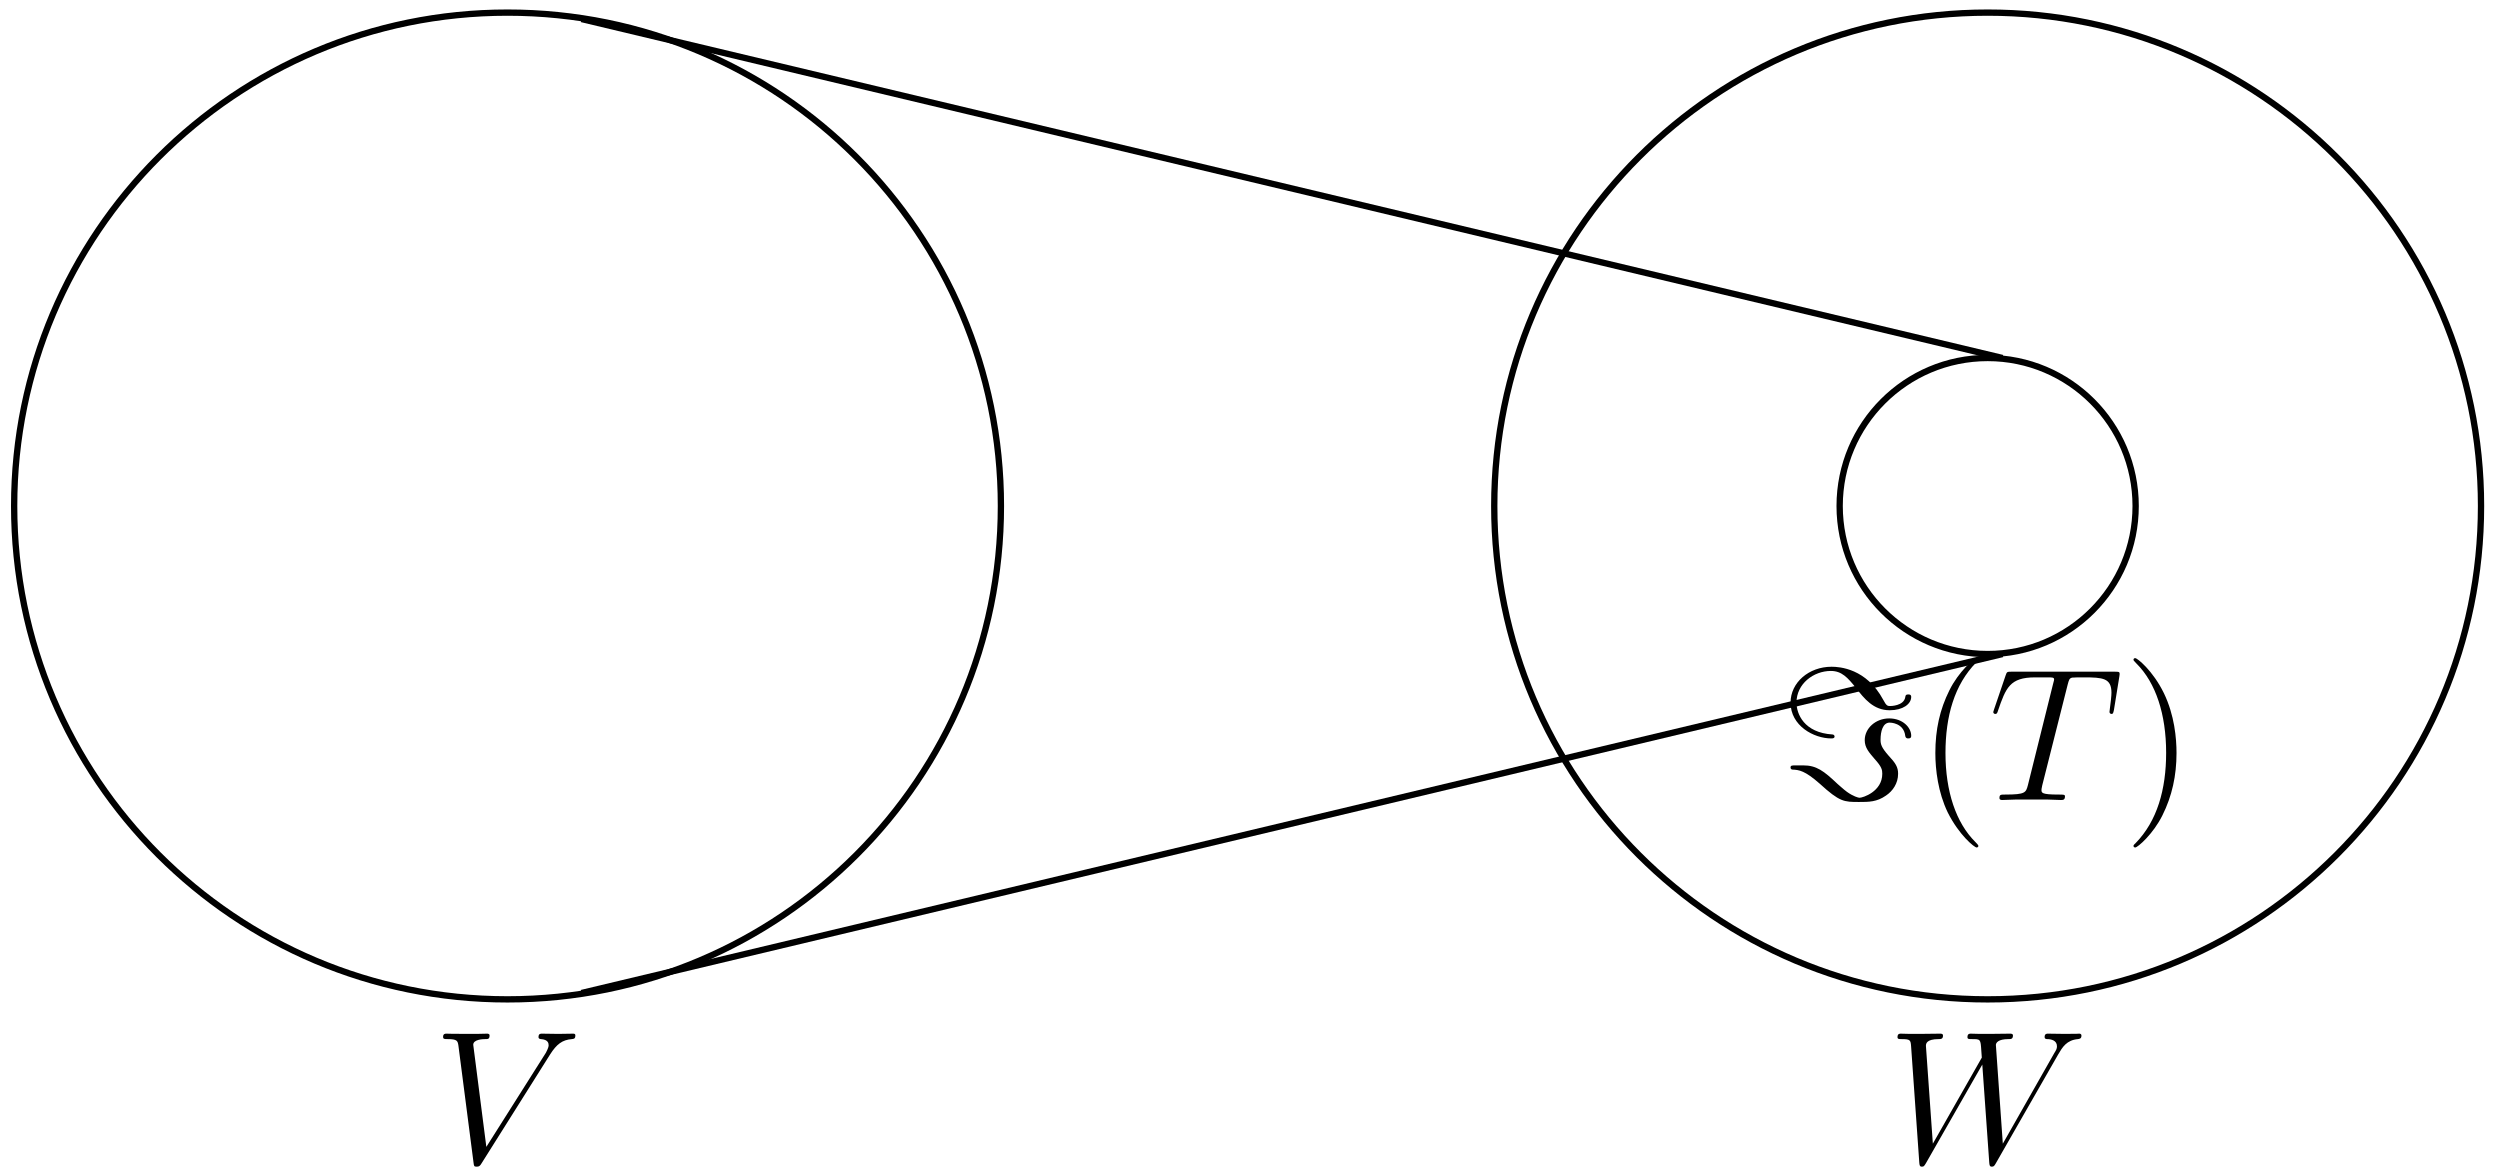
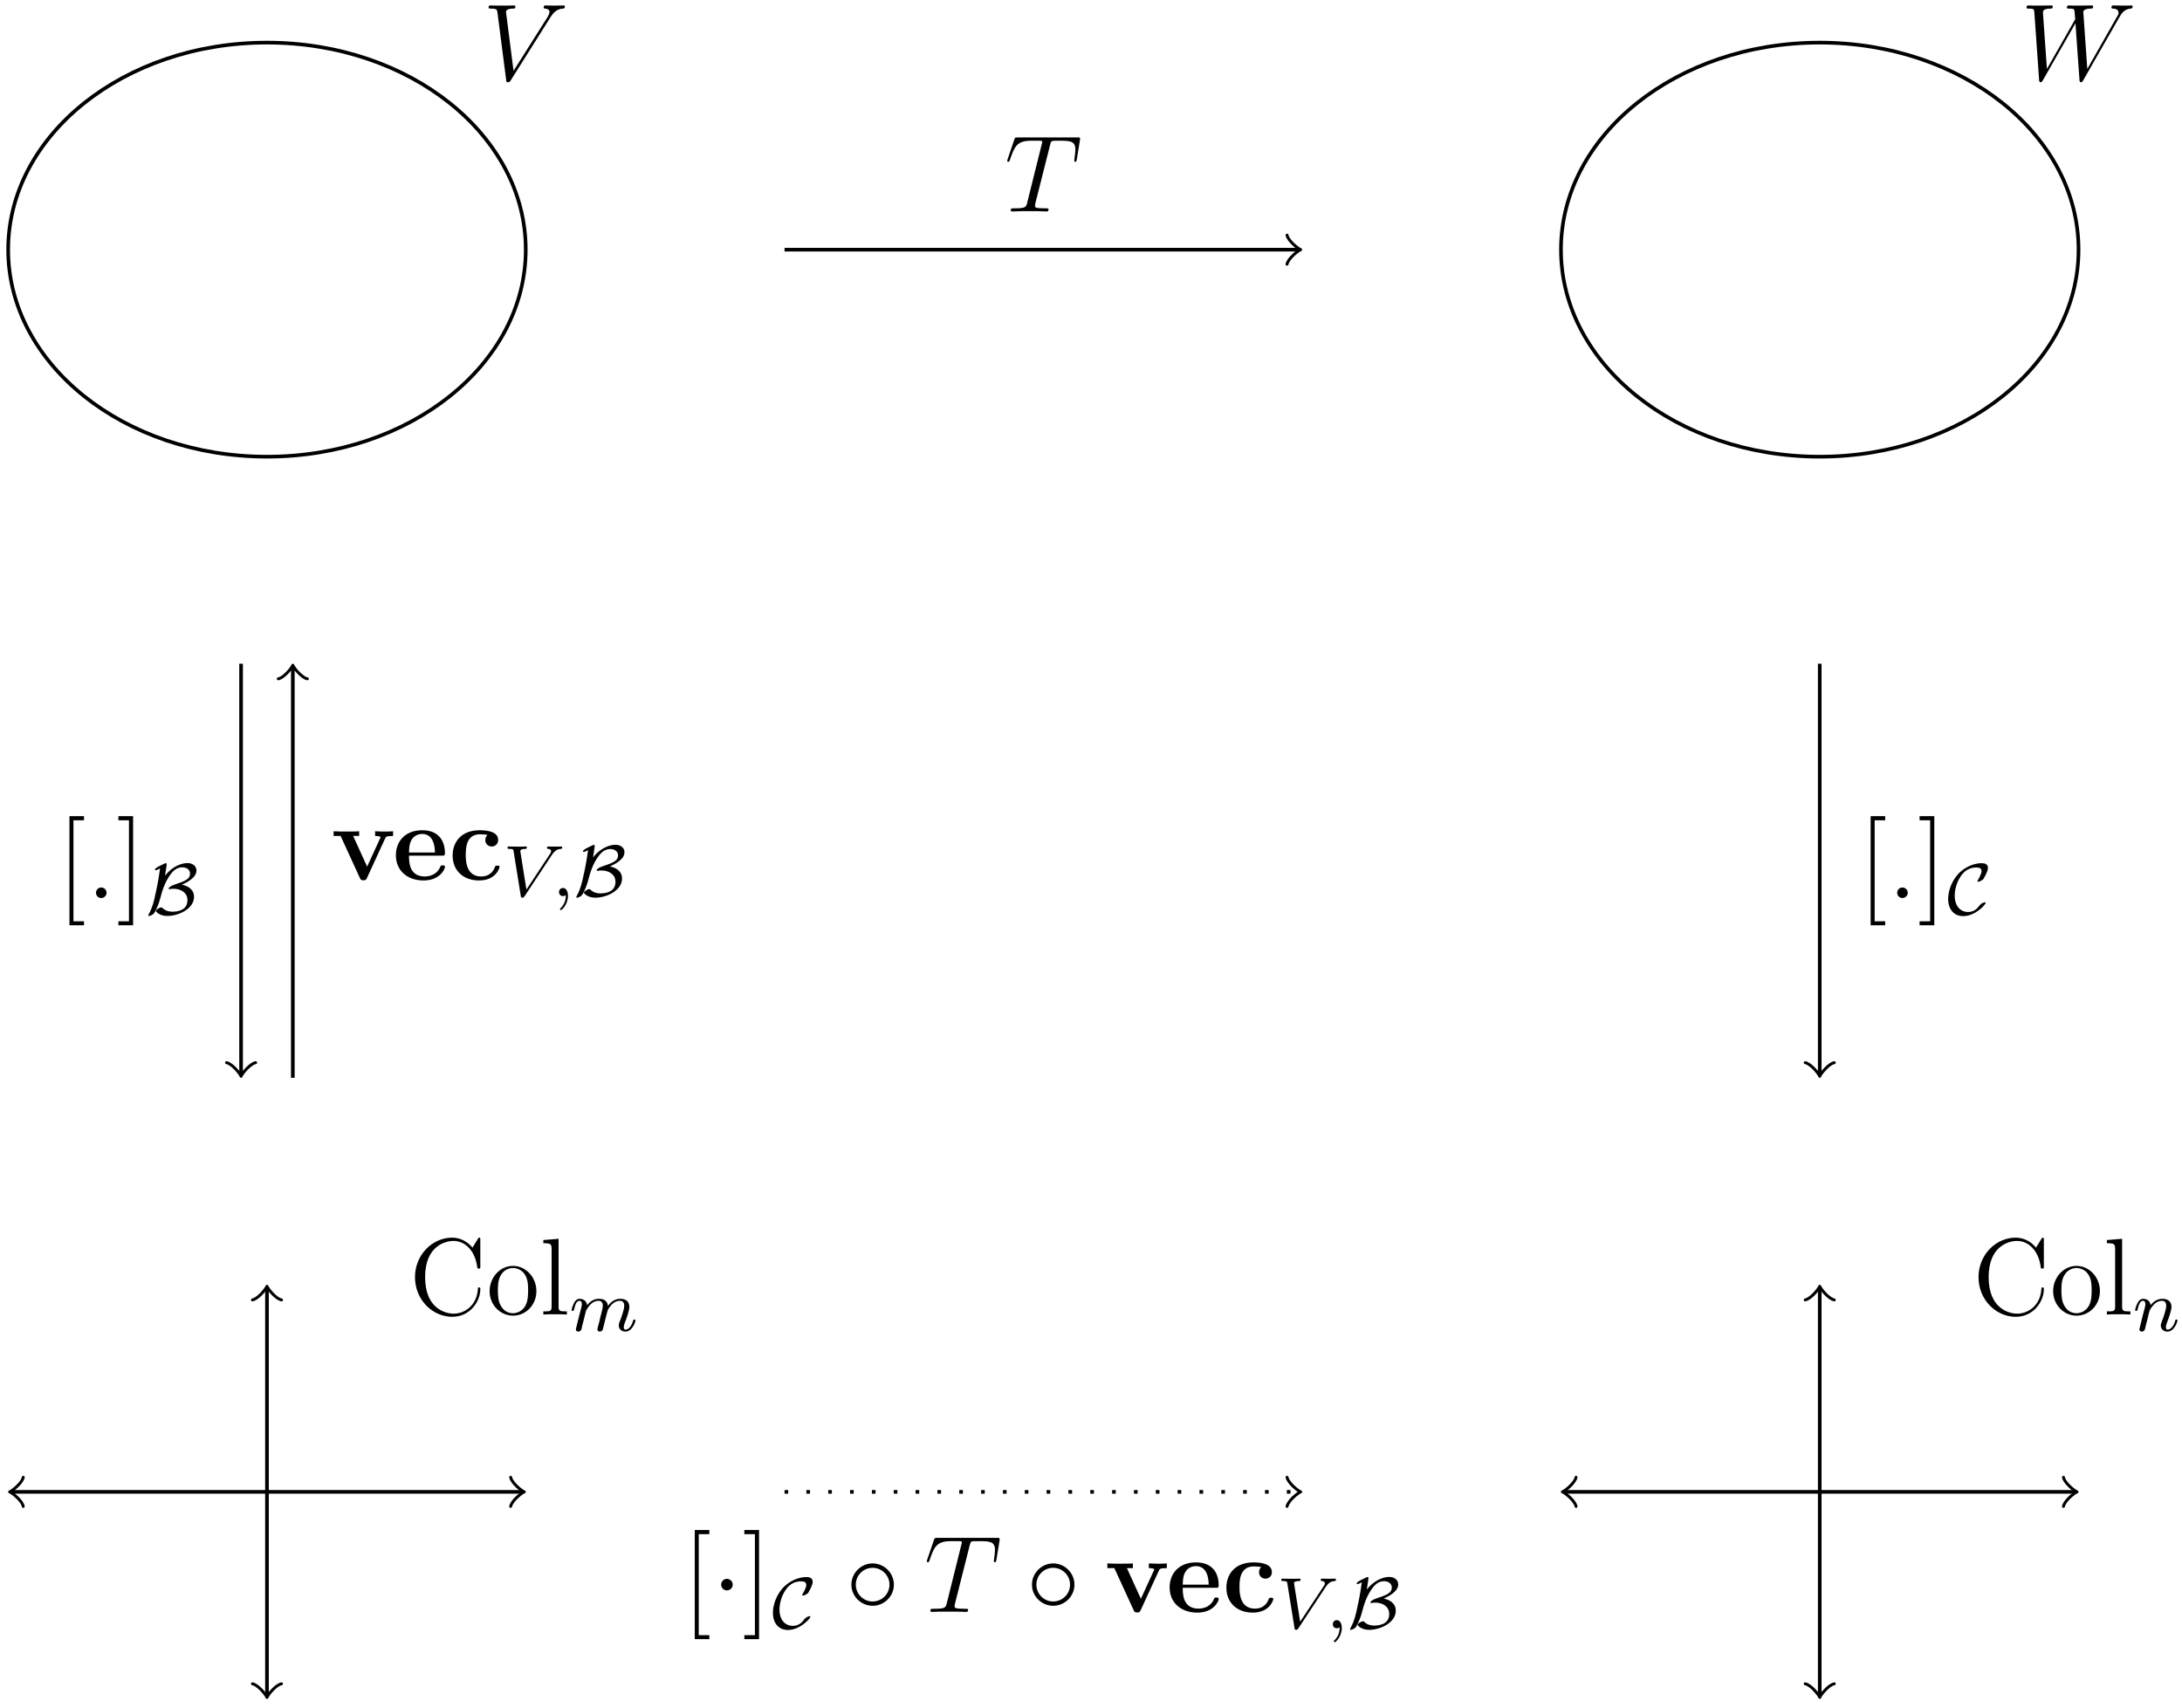
- <svg xmlns="http://www.w3.org/2000/svg" xmlns:xlink="http://www.w3.org/1999/xlink" width="158pt" height="74pt" viewBox="0 0 158 74" version="1.1">
+ <svg xmlns="http://www.w3.org/2000/svg" xmlns:xlink="http://www.w3.org/1999/xlink" width="239pt" height="187pt" viewBox="0 0 239 187" version="1.1">
  <defs>
    <g>
      <symbol overflow="visible" id="glyph0-0">
        <path style="stroke:none;" d="" />
      </symbol>
      <symbol overflow="visible" id="glyph0-1">
+         <path style="stroke:none;" d="M 4.984 -7.297 C 5.062 -7.578 5.078 -7.688 5.266 -7.734 C 5.359 -7.75 5.75 -7.75 6 -7.75 C 7.203 -7.75 7.75 -7.703 7.75 -6.781 C 7.75 -6.594 7.703 -6.141 7.641 -5.703 L 7.625 -5.562 C 7.625 -5.516 7.672 -5.438 7.75 -5.438 C 7.859 -5.438 7.859 -5.5 7.906 -5.688 L 8.25 -7.812 C 8.266 -7.906 8.266 -7.938 8.266 -7.969 C 8.266 -8.109 8.203 -8.109 7.953 -8.109 L 1.422 -8.109 C 1.141 -8.109 1.141 -8.094 1.062 -7.875 L 0.328 -5.719 C 0.328 -5.703 0.281 -5.562 0.281 -5.562 C 0.281 -5.5 0.328 -5.438 0.406 -5.438 C 0.5 -5.438 0.531 -5.484 0.578 -5.641 C 1.078 -7.094 1.328 -7.75 2.922 -7.75 L 3.719 -7.75 C 4 -7.75 4.125 -7.75 4.125 -7.625 C 4.125 -7.594 4.125 -7.562 4.062 -7.344 L 2.469 -0.938 C 2.344 -0.469 2.312 -0.344 1.047 -0.344 C 0.75 -0.344 0.672 -0.344 0.672 -0.125 C 0.672 0 0.797 0 0.859 0 C 1.156 0 1.469 -0.031 1.766 -0.031 L 3.641 -0.031 C 3.938 -0.031 4.25 0 4.547 0 C 4.688 0 4.812 0 4.812 -0.234 C 4.812 -0.344 4.719 -0.344 4.406 -0.344 C 3.328 -0.344 3.328 -0.453 3.328 -0.641 C 3.328 -0.641 3.328 -0.734 3.375 -0.922 Z M 4.984 -7.297 " />
+       </symbol>
+       <symbol overflow="visible" id="glyph0-2">
+         <path style="stroke:none;" d="M 2.203 -0.578 C 2.203 -0.922 1.906 -1.156 1.625 -1.156 C 1.281 -1.156 1.047 -0.875 1.047 -0.578 C 1.047 -0.234 1.328 0 1.609 0 C 1.953 0 2.203 -0.281 2.203 -0.578 Z M 2.203 -0.578 " />
+       </symbol>
+       <symbol overflow="visible" id="glyph0-3">
        <path style="stroke:none;" d="M 7.406 -6.844 C 7.812 -7.484 8.172 -7.766 8.781 -7.812 C 8.906 -7.828 9 -7.828 9 -8.047 C 9 -8.094 8.984 -8.156 8.875 -8.156 C 8.656 -8.156 8.141 -8.141 7.922 -8.141 C 7.578 -8.141 7.219 -8.156 6.891 -8.156 C 6.797 -8.156 6.672 -8.156 6.672 -7.938 C 6.672 -7.828 6.781 -7.812 6.828 -7.812 C 7.266 -7.781 7.312 -7.562 7.312 -7.422 C 7.312 -7.25 7.141 -6.969 7.141 -6.953 L 3.375 -1 L 2.547 -7.453 C 2.547 -7.797 3.172 -7.812 3.297 -7.812 C 3.484 -7.812 3.578 -7.812 3.578 -8.047 C 3.578 -8.156 3.453 -8.156 3.422 -8.156 C 3.219 -8.156 2.969 -8.141 2.766 -8.141 L 2.109 -8.141 C 1.234 -8.141 0.875 -8.156 0.859 -8.156 C 0.781 -8.156 0.641 -8.156 0.641 -7.953 C 0.641 -7.812 0.734 -7.812 0.922 -7.812 C 1.531 -7.812 1.562 -7.703 1.609 -7.406 L 2.562 -0.031 C 2.594 0.219 2.594 0.25 2.766 0.25 C 2.906 0.25 2.969 0.219 3.078 0.031 Z M 7.406 -6.844 " />
      </symbol>
-       <symbol overflow="visible" id="glyph0-2">
+       <symbol overflow="visible" id="glyph0-4">
        <path style="stroke:none;" d="M 10.797 -6.844 C 11.062 -7.297 11.328 -7.75 12.047 -7.812 C 12.156 -7.828 12.266 -7.844 12.266 -8.031 C 12.266 -8.156 12.156 -8.156 12.125 -8.156 C 12.094 -8.156 12.016 -8.141 11.219 -8.141 C 10.859 -8.141 10.5 -8.156 10.141 -8.156 C 10.078 -8.156 9.938 -8.156 9.938 -7.938 C 9.938 -7.828 10.031 -7.812 10.094 -7.812 C 10.344 -7.812 10.719 -7.734 10.719 -7.359 C 10.719 -7.203 10.672 -7.125 10.547 -6.922 L 7.297 -1.203 L 6.859 -7.438 C 6.859 -7.578 7 -7.812 7.656 -7.812 C 7.812 -7.812 7.938 -7.812 7.938 -8.047 C 7.938 -8.156 7.812 -8.156 7.75 -8.156 C 7.344 -8.156 6.891 -8.141 6.469 -8.141 L 5.844 -8.141 C 5.672 -8.141 5.453 -8.156 5.266 -8.156 C 5.203 -8.156 5.062 -8.156 5.062 -7.938 C 5.062 -7.812 5.141 -7.812 5.344 -7.812 C 5.891 -7.812 5.891 -7.812 5.938 -7.078 L 5.969 -6.641 L 2.875 -1.203 L 2.438 -7.375 C 2.438 -7.5 2.438 -7.812 3.25 -7.812 C 3.375 -7.812 3.516 -7.812 3.516 -8.031 C 3.516 -8.156 3.406 -8.156 3.328 -8.156 C 2.922 -8.156 2.469 -8.141 2.047 -8.141 L 1.422 -8.141 C 1.25 -8.141 1.031 -8.156 0.844 -8.156 C 0.781 -8.156 0.641 -8.156 0.641 -7.938 C 0.641 -7.812 0.734 -7.812 0.891 -7.812 C 1.453 -7.812 1.469 -7.75 1.5 -7.359 L 2.016 -0.031 C 2.031 0.172 2.047 0.25 2.188 0.25 C 2.312 0.25 2.328 0.203 2.438 0.031 L 6 -6.203 L 6.438 -0.031 C 6.453 0.172 6.469 0.25 6.609 0.25 C 6.734 0.25 6.766 0.188 6.859 0.031 Z M 10.797 -6.844 " />
      </symbol>
-       <symbol overflow="visible" id="glyph0-3">
-         <path style="stroke:none;" d="M 4.984 -7.297 C 5.062 -7.578 5.078 -7.688 5.266 -7.734 C 5.359 -7.75 5.75 -7.75 6 -7.75 C 7.203 -7.75 7.75 -7.703 7.75 -6.781 C 7.75 -6.594 7.703 -6.141 7.641 -5.703 L 7.625 -5.562 C 7.625 -5.516 7.672 -5.438 7.75 -5.438 C 7.859 -5.438 7.859 -5.5 7.906 -5.688 L 8.25 -7.812 C 8.266 -7.906 8.266 -7.938 8.266 -7.969 C 8.266 -8.109 8.203 -8.109 7.953 -8.109 L 1.422 -8.109 C 1.141 -8.109 1.141 -8.094 1.062 -7.875 L 0.328 -5.719 C 0.328 -5.703 0.281 -5.562 0.281 -5.562 C 0.281 -5.5 0.328 -5.438 0.406 -5.438 C 0.5 -5.438 0.531 -5.484 0.578 -5.641 C 1.078 -7.094 1.328 -7.75 2.922 -7.75 L 3.719 -7.75 C 4 -7.75 4.125 -7.75 4.125 -7.625 C 4.125 -7.594 4.125 -7.562 4.062 -7.344 L 2.469 -0.938 C 2.344 -0.469 2.312 -0.344 1.047 -0.344 C 0.75 -0.344 0.672 -0.344 0.672 -0.125 C 0.672 0 0.797 0 0.859 0 C 1.156 0 1.469 -0.031 1.766 -0.031 L 3.641 -0.031 C 3.938 -0.031 4.25 0 4.547 0 C 4.688 0 4.812 0 4.812 -0.234 C 4.812 -0.344 4.719 -0.344 4.406 -0.344 C 3.328 -0.344 3.328 -0.453 3.328 -0.641 C 3.328 -0.641 3.328 -0.734 3.375 -0.922 Z M 4.984 -7.297 " />
-       </symbol>
      <symbol overflow="visible" id="glyph1-0">
        <path style="stroke:none;" d="" />
      </symbol>
      <symbol overflow="visible" id="glyph1-1">
-         <path style="stroke:none;" d="M 3.438 -4.016 C 3.438 -4.094 3.359 -4.141 3.312 -4.141 C 1.5 -4.25 1.031 -5.453 1.031 -6.156 C 1.031 -7.344 2.109 -8.156 3.203 -8.156 C 3.891 -8.156 4.266 -7.734 4.781 -7.094 C 5.312 -6.406 5.891 -5.672 6.922 -5.672 C 7.75 -5.672 8.281 -6.062 8.281 -6.516 C 8.281 -6.672 8.156 -6.672 8.094 -6.672 C 7.938 -6.672 7.922 -6.609 7.906 -6.5 C 7.812 -5.938 6.969 -5.938 6.938 -5.938 C 6.781 -5.938 6.703 -5.969 6.516 -6.328 C 5.453 -8.312 3.75 -8.422 3.25 -8.422 C 1.812 -8.422 0.656 -7.422 0.656 -6.156 C 0.656 -4.688 2.125 -3.891 3.234 -3.891 C 3.297 -3.891 3.438 -3.891 3.438 -4.016 Z M 0.984 -2.188 C 0.766 -2.188 0.656 -2.188 0.656 -2.062 C 0.656 -2.031 0.656 -1.938 0.766 -1.922 C 1.188 -1.906 1.562 -1.859 2.5 -1.031 C 3.766 0.125 4.031 0.125 4.984 0.125 C 5.609 0.125 6.109 0.125 6.688 -0.281 C 7.109 -0.562 7.453 -1.047 7.453 -1.656 C 7.453 -2.078 7.297 -2.328 6.844 -2.812 C 6.391 -3.328 6.344 -3.531 6.344 -3.812 C 6.344 -4.328 6.484 -4.891 6.922 -4.891 C 6.938 -4.891 7.812 -4.891 7.906 -4.047 C 7.922 -3.984 7.938 -3.891 8.094 -3.891 C 8.25 -3.891 8.281 -3.953 8.281 -4.062 C 8.281 -4.578 7.75 -5.156 6.891 -5.156 C 6.031 -5.156 5.344 -4.531 5.344 -3.781 C 5.344 -3.297 5.625 -3 5.969 -2.594 C 6.422 -2.094 6.453 -1.906 6.453 -1.656 C 6.453 -0.531 5.219 -0.141 5.016 -0.141 C 4.938 -0.141 4.609 -0.234 4.219 -0.516 C 4 -0.672 3.672 -0.984 3.625 -1.016 C 2.75 -1.844 2.297 -2.188 1.453 -2.188 Z M 0.984 -2.188 " />
+         <path style="stroke:none;" d="M 2.984 2.984 L 2.984 2.547 L 1.828 2.547 L 1.828 -8.516 L 2.984 -8.516 L 2.984 -8.969 L 1.391 -8.969 L 1.391 2.984 Z M 2.984 2.984 " />
+       </symbol>
+       <symbol overflow="visible" id="glyph1-2">
+         <path style="stroke:none;" d="M 1.859 -8.969 L 0.25 -8.969 L 0.25 -8.516 L 1.406 -8.516 L 1.406 2.547 L 0.25 2.547 L 0.25 2.984 L 1.859 2.984 Z M 1.859 -8.969 " />
+       </symbol>
+       <symbol overflow="visible" id="glyph1-3">
+         <path style="stroke:none;" d="M 7.797 -8.141 C 7.797 -8.359 7.797 -8.422 7.672 -8.422 C 7.609 -8.422 7.594 -8.391 7.516 -8.266 L 6.938 -7.328 C 6.391 -8 5.578 -8.422 4.719 -8.422 C 2.531 -8.422 0.641 -6.531 0.641 -4.094 C 0.641 -1.609 2.562 0.25 4.719 0.25 C 6.688 0.25 7.797 -1.453 7.797 -2.766 C 7.797 -2.906 7.797 -2.969 7.656 -2.969 C 7.547 -2.969 7.531 -2.922 7.531 -2.828 C 7.422 -0.938 6.031 -0.094 4.875 -0.094 C 4.047 -0.094 1.75 -0.594 1.75 -4.094 C 1.75 -7.547 4 -8.062 4.859 -8.062 C 6.125 -8.062 7.219 -7 7.453 -5.219 C 7.484 -5.062 7.484 -5.031 7.625 -5.031 C 7.797 -5.031 7.797 -5.062 7.797 -5.312 Z M 7.797 -8.141 " />
+       </symbol>
+       <symbol overflow="visible" id="glyph1-4">
+         <path style="stroke:none;" d="M 5.484 -2.562 C 5.484 -4.094 4.312 -5.328 2.922 -5.328 C 1.5 -5.328 0.359 -4.062 0.359 -2.562 C 0.359 -1.031 1.547 0.125 2.922 0.125 C 4.328 0.125 5.484 -1.047 5.484 -2.562 Z M 2.922 -0.141 C 2.484 -0.141 1.953 -0.328 1.609 -0.922 C 1.281 -1.453 1.266 -2.156 1.266 -2.672 C 1.266 -3.125 1.266 -3.844 1.641 -4.391 C 1.969 -4.906 2.5 -5.094 2.922 -5.094 C 3.375 -5.094 3.891 -4.875 4.203 -4.406 C 4.578 -3.859 4.578 -3.109 4.578 -2.672 C 4.578 -2.25 4.578 -1.5 4.266 -0.938 C 3.938 -0.375 3.375 -0.141 2.922 -0.141 Z M 2.922 -0.141 " />
+       </symbol>
+       <symbol overflow="visible" id="glyph1-5">
+         <path style="stroke:none;" d="M 2.062 -8.297 L 0.391 -8.156 L 0.391 -7.812 C 1.203 -7.812 1.297 -7.734 1.297 -7.141 L 1.297 -0.891 C 1.297 -0.344 1.172 -0.344 0.391 -0.344 L 0.391 0 C 0.734 -0.031 1.312 -0.031 1.672 -0.031 C 2.031 -0.031 2.625 -0.031 2.969 0 L 2.969 -0.344 C 2.203 -0.344 2.062 -0.344 2.062 -0.891 Z M 2.062 -8.297 " />
      </symbol>
      <symbol overflow="visible" id="glyph2-0">
        <path style="stroke:none;" d="" />
      </symbol>
      <symbol overflow="visible" id="glyph2-1">
-         <path style="stroke:none;" d="M 3.891 2.906 C 3.891 2.875 3.891 2.844 3.688 2.641 C 2.484 1.438 1.812 -0.531 1.812 -2.969 C 1.812 -5.297 2.375 -7.297 3.766 -8.703 C 3.891 -8.812 3.891 -8.828 3.891 -8.875 C 3.891 -8.938 3.828 -8.969 3.781 -8.969 C 3.625 -8.969 2.641 -8.109 2.062 -6.938 C 1.453 -5.719 1.172 -4.453 1.172 -2.969 C 1.172 -1.906 1.344 -0.484 1.953 0.781 C 2.672 2.219 3.641 3 3.781 3 C 3.828 3 3.891 2.969 3.891 2.906 Z M 3.891 2.906 " />
+         <path style="stroke:none;" d="M 4.234 -1.266 C 4.234 -1.312 4.188 -1.328 4.156 -1.328 C 4.125 -1.328 3.781 -1.281 3.516 -0.922 C 3.281 -0.594 2.906 -0.266 2.312 -0.266 C 1.484 -0.266 0.844 -0.891 0.844 -2.062 C 0.844 -2.656 1.047 -3.547 1.562 -4.266 C 1.922 -4.75 2.406 -5.141 3.234 -5.141 C 3.609 -5.141 3.781 -5.016 3.781 -4.719 C 3.781 -4.438 3.438 -3.859 3.375 -3.734 C 3.328 -3.672 3.328 -3.656 3.328 -3.641 C 3.328 -3.625 3.344 -3.578 3.422 -3.578 C 3.578 -3.578 3.906 -3.766 4 -3.891 C 4.016 -3.938 4.484 -4.688 4.484 -5.078 C 4.484 -5.531 4.125 -5.609 3.797 -5.609 C 2.609 -5.609 1.641 -4.891 1.203 -4.406 C 0.328 -3.422 0.125 -2.281 0.125 -1.703 C 0.125 -0.484 0.828 0.188 1.766 0.188 C 3.109 0.188 4.234 -1.078 4.234 -1.266 Z M 4.234 -1.266 " />
      </symbol>
      <symbol overflow="visible" id="glyph2-2">
-         <path style="stroke:none;" d="M 3.375 -2.969 C 3.375 -3.891 3.25 -5.359 2.578 -6.75 C 1.875 -8.188 0.891 -8.969 0.766 -8.969 C 0.719 -8.969 0.656 -8.938 0.656 -8.875 C 0.656 -8.828 0.656 -8.812 0.859 -8.609 C 2.062 -7.406 2.719 -5.422 2.719 -2.984 C 2.719 -0.672 2.156 1.328 0.781 2.734 C 0.656 2.844 0.656 2.875 0.656 2.906 C 0.656 2.969 0.719 3 0.766 3 C 0.922 3 1.906 2.141 2.484 0.969 C 3.094 -0.25 3.375 -1.547 3.375 -2.969 Z M 3.375 -2.969 " />
+         <path style="stroke:none;" d="M 2.281 -5.422 C 2.281 -5.5 2.281 -5.516 2.281 -5.531 C 2.281 -5.594 2.266 -5.609 2.203 -5.609 C 2.109 -5.609 2.016 -5.562 1.719 -5.406 C 1.312 -5.219 1 -5.047 1 -4.906 C 1 -4.844 1.062 -4.844 1.078 -4.844 C 1.172 -4.844 1.234 -4.875 1.562 -5.031 C 1.484 -4.531 1.359 -3.547 1.062 -2.266 C 0.906 -1.5 0.75 -0.844 0.375 -0.125 C 0.266 0.078 0.266 0.094 0.266 0.109 C 0.266 0.172 0.328 0.172 0.344 0.172 C 0.422 0.172 0.812 0.078 0.984 -0.25 C 1.25 -0.75 1.438 -1.219 1.594 -1.812 C 1.766 -2.484 2.062 -3.516 2.703 -4.375 C 3.047 -4.844 3.438 -5.156 4 -5.156 C 4.5 -5.156 4.844 -4.875 4.844 -4.469 C 4.844 -3.891 4.391 -3.672 3.062 -3.234 C 2.672 -3.094 2.5 -2.922 2.5 -2.828 C 2.5 -2.766 2.547 -2.766 2.594 -2.766 C 2.656 -2.766 2.797 -2.812 3.016 -2.812 C 3.844 -2.812 4.562 -2.375 4.562 -1.562 C 4.562 -0.391 3.375 -0.297 2.906 -0.297 C 2.609 -0.297 2.172 -0.359 1.828 -0.703 C 1.766 -0.766 1.75 -0.766 1.703 -0.766 C 1.484 -0.766 1.094 -0.5 1.094 -0.375 C 1.094 -0.328 1.484 0.172 2.344 0.172 C 3.609 0.172 5.281 -0.625 5.281 -1.922 C 5.281 -2.812 4.484 -3.156 3.953 -3.25 C 4.5 -3.5 5.547 -4.016 5.547 -4.812 C 5.547 -5.266 5.156 -5.625 4.562 -5.625 C 3.922 -5.625 2.906 -5.266 2.109 -4.25 Z M 2.281 -5.422 " />
+       </symbol>
+       <symbol overflow="visible" id="glyph3-0">
+         <path style="stroke:none;" d="" />
+       </symbol>
+       <symbol overflow="visible" id="glyph3-1">
+         <path style="stroke:none;" d="M 2.297 -2.984 C 2.297 -3.328 2.016 -3.625 1.656 -3.625 C 1.312 -3.625 1.031 -3.328 1.031 -2.984 C 1.031 -2.641 1.312 -2.359 1.656 -2.359 C 2.016 -2.359 2.297 -2.641 2.297 -2.984 Z M 2.297 -2.984 " />
+       </symbol>
+       <symbol overflow="visible" id="glyph3-2">
+         <path style="stroke:none;" d="M 5.312 -2.984 C 5.312 -4.266 4.25 -5.312 2.984 -5.312 C 1.703 -5.312 0.656 -4.25 0.656 -2.984 C 0.656 -1.719 1.703 -0.672 2.984 -0.672 C 4.25 -0.672 5.312 -1.703 5.312 -2.984 Z M 2.984 -1.141 C 1.953 -1.141 1.141 -1.984 1.141 -2.984 C 1.141 -4 1.953 -4.828 2.984 -4.828 C 3.984 -4.828 4.828 -4.016 4.828 -2.984 C 4.828 -1.953 3.984 -1.141 2.984 -1.141 Z M 2.984 -1.141 " />
+       </symbol>
+       <symbol overflow="visible" id="glyph4-0">
+         <path style="stroke:none;" d="" />
+       </symbol>
+       <symbol overflow="visible" id="glyph4-1">
+         <path style="stroke:none;" d="M 5.922 -4.516 C 6 -4.703 6.047 -4.797 6.797 -4.797 L 6.797 -5.312 C 6.375 -5.281 6.344 -5.281 5.859 -5.281 C 5.531 -5.281 5.516 -5.281 4.828 -5.312 L 4.828 -4.797 C 5.156 -4.797 5.422 -4.734 5.422 -4.656 C 5.422 -4.641 5.422 -4.625 5.359 -4.5 L 3.953 -1.438 L 2.422 -4.797 L 3.078 -4.797 L 3.078 -5.312 C 2.797 -5.281 1.953 -5.281 1.641 -5.281 C 1.297 -5.281 0.594 -5.281 0.281 -5.312 L 0.281 -4.797 L 1.047 -4.797 L 3.141 -0.234 C 3.25 0 3.281 0.062 3.547 0.062 C 3.734 0.062 3.844 0.031 3.938 -0.203 Z M 5.922 -4.516 " />
+       </symbol>
+       <symbol overflow="visible" id="glyph4-2">
+         <path style="stroke:none;" d="M 5.406 -2.641 C 5.672 -2.641 5.75 -2.641 5.75 -2.938 C 5.75 -3.297 5.672 -4.203 5.109 -4.75 C 4.609 -5.266 3.938 -5.422 3.25 -5.422 C 1.391 -5.422 0.375 -4.203 0.375 -2.688 C 0.375 -1.016 1.609 0.078 3.406 0.078 C 5.219 0.078 5.75 -1.188 5.75 -1.406 C 5.75 -1.578 5.562 -1.578 5.5 -1.578 C 5.312 -1.578 5.297 -1.547 5.219 -1.391 C 4.906 -0.609 4.125 -0.359 3.547 -0.359 C 1.812 -0.359 1.812 -1.969 1.812 -2.641 Z M 1.812 -2.984 C 1.828 -3.484 1.844 -3.938 2.094 -4.375 C 2.312 -4.75 2.734 -5.016 3.25 -5.016 C 4.531 -5.016 4.641 -3.578 4.656 -2.984 Z M 1.812 -2.984 " />
+       </symbol>
+       <symbol overflow="visible" id="glyph4-3">
+         <path style="stroke:none;" d="M 5.594 -1.406 C 5.594 -1.547 5.469 -1.547 5.344 -1.547 C 5.156 -1.547 5.141 -1.531 5.078 -1.391 C 5 -1.156 4.672 -0.359 3.578 -0.359 C 1.891 -0.359 1.891 -2.172 1.891 -2.719 C 1.891 -3.422 1.906 -4.984 3.469 -4.984 C 3.547 -4.984 4.25 -4.953 4.25 -4.906 C 4.25 -4.891 4.25 -4.875 4.219 -4.859 C 4.188 -4.828 4.031 -4.656 4.031 -4.344 C 4.031 -3.844 4.438 -3.641 4.734 -3.641 C 4.984 -3.641 5.438 -3.797 5.438 -4.359 C 5.438 -5.344 4.062 -5.422 3.422 -5.422 C 1.297 -5.422 0.453 -4.031 0.453 -2.656 C 0.453 -1.031 1.594 0.078 3.344 0.078 C 5.219 0.078 5.594 -1.312 5.594 -1.406 Z M 5.594 -1.406 " />
+       </symbol>
+       <symbol overflow="visible" id="glyph5-0">
+         <path style="stroke:none;" d="" />
+       </symbol>
+       <symbol overflow="visible" id="glyph5-1">
+         <path style="stroke:none;" d="M 5.344 -4.5 C 5.734 -5.094 6.047 -5.156 6.359 -5.172 C 6.453 -5.188 6.484 -5.266 6.484 -5.328 C 6.484 -5.359 6.469 -5.438 6.359 -5.438 C 6.266 -5.438 6.297 -5.422 5.719 -5.422 C 5.219 -5.422 5 -5.438 4.969 -5.438 C 4.922 -5.438 4.812 -5.438 4.812 -5.297 C 4.812 -5.188 4.906 -5.172 4.953 -5.172 C 5.156 -5.156 5.266 -5.078 5.266 -4.938 C 5.266 -4.812 5.203 -4.703 5.156 -4.641 L 2.562 -0.719 L 1.906 -4.828 C 1.891 -4.891 1.891 -4.938 1.891 -4.953 C 1.891 -5.062 2.016 -5.172 2.422 -5.172 C 2.516 -5.172 2.609 -5.172 2.609 -5.328 C 2.609 -5.359 2.594 -5.438 2.484 -5.438 C 2.422 -5.438 2.094 -5.422 2.031 -5.422 L 1.531 -5.422 C 0.812 -5.422 0.703 -5.438 0.641 -5.438 C 0.609 -5.438 0.484 -5.438 0.484 -5.297 C 0.484 -5.172 0.594 -5.172 0.703 -5.172 C 1.109 -5.172 1.125 -5.109 1.156 -4.906 L 1.938 -0.062 C 1.953 0.109 1.969 0.172 2.125 0.172 C 2.25 0.172 2.297 0.094 2.359 0.016 Z M 5.344 -4.5 " />
+       </symbol>
+       <symbol overflow="visible" id="glyph5-2">
+         <path style="stroke:none;" d="M 1.484 -0.125 C 1.484 0.391 1.375 0.859 0.891 1.344 C 0.859 1.375 0.844 1.391 0.844 1.422 C 0.844 1.484 0.906 1.531 0.953 1.531 C 1.047 1.531 1.719 0.906 1.719 -0.031 C 1.719 -0.531 1.516 -0.891 1.172 -0.891 C 0.891 -0.891 0.734 -0.656 0.734 -0.453 C 0.734 -0.219 0.891 0 1.172 0 C 1.375 0 1.484 -0.109 1.484 -0.125 Z M 1.484 -0.125 " />
+       </symbol>
+       <symbol overflow="visible" id="glyph5-3">
+         <path style="stroke:none;" d="M 1.594 -1.312 C 1.625 -1.422 1.703 -1.734 1.719 -1.844 C 1.75 -1.922 1.797 -2.125 1.812 -2.203 C 1.828 -2.234 2.094 -2.75 2.438 -3.016 C 2.703 -3.234 2.969 -3.297 3.203 -3.297 C 3.484 -3.297 3.656 -3.109 3.656 -2.75 C 3.656 -2.562 3.609 -2.375 3.516 -2.016 C 3.453 -1.812 3.328 -1.281 3.281 -1.062 L 3.156 -0.578 C 3.109 -0.453 3.062 -0.203 3.062 -0.172 C 3.062 0.016 3.219 0.078 3.312 0.078 C 3.453 0.078 3.578 -0.016 3.641 -0.109 C 3.656 -0.156 3.719 -0.438 3.766 -0.594 L 3.938 -1.312 C 3.969 -1.422 4.047 -1.734 4.078 -1.844 C 4.188 -2.281 4.188 -2.281 4.359 -2.547 C 4.625 -2.938 5 -3.297 5.531 -3.297 C 5.828 -3.297 6 -3.125 6 -2.75 C 6 -2.312 5.656 -1.391 5.5 -1.016 C 5.422 -0.812 5.406 -0.75 5.406 -0.594 C 5.406 -0.141 5.781 0.078 6.125 0.078 C 6.906 0.078 7.234 -1.031 7.234 -1.141 C 7.234 -1.219 7.156 -1.25 7.109 -1.25 C 7.016 -1.25 7 -1.188 6.969 -1.109 C 6.781 -0.453 6.453 -0.141 6.141 -0.141 C 6.016 -0.141 5.953 -0.219 5.953 -0.406 C 5.953 -0.594 6.016 -0.766 6.094 -0.969 C 6.219 -1.266 6.562 -2.188 6.562 -2.625 C 6.562 -3.234 6.156 -3.516 5.578 -3.516 C 5.031 -3.516 4.578 -3.234 4.219 -2.734 C 4.156 -3.375 3.641 -3.516 3.234 -3.516 C 2.859 -3.516 2.375 -3.391 1.938 -2.812 C 1.875 -3.297 1.5 -3.516 1.125 -3.516 C 0.844 -3.516 0.641 -3.344 0.516 -3.078 C 0.312 -2.703 0.234 -2.312 0.234 -2.297 C 0.234 -2.219 0.297 -2.188 0.359 -2.188 C 0.469 -2.188 0.469 -2.219 0.531 -2.438 C 0.625 -2.828 0.766 -3.297 1.094 -3.297 C 1.312 -3.297 1.359 -3.094 1.359 -2.922 C 1.359 -2.766 1.312 -2.625 1.25 -2.359 C 1.234 -2.297 1.109 -1.828 1.078 -1.719 L 0.781 -0.516 C 0.75 -0.391 0.703 -0.203 0.703 -0.172 C 0.703 0.016 0.859 0.078 0.969 0.078 C 1.109 0.078 1.234 -0.016 1.281 -0.109 C 1.312 -0.156 1.375 -0.438 1.406 -0.594 Z M 1.594 -1.312 " />
+       </symbol>
+       <symbol overflow="visible" id="glyph5-4">
+         <path style="stroke:none;" d="M 1.594 -1.312 C 1.625 -1.422 1.703 -1.734 1.719 -1.844 C 1.828 -2.281 1.828 -2.281 2.016 -2.547 C 2.281 -2.938 2.656 -3.297 3.188 -3.297 C 3.469 -3.297 3.641 -3.125 3.641 -2.75 C 3.641 -2.312 3.312 -1.406 3.156 -1.016 C 3.047 -0.75 3.047 -0.703 3.047 -0.594 C 3.047 -0.141 3.422 0.078 3.766 0.078 C 4.547 0.078 4.875 -1.031 4.875 -1.141 C 4.875 -1.219 4.812 -1.25 4.75 -1.25 C 4.656 -1.25 4.641 -1.188 4.625 -1.109 C 4.438 -0.453 4.094 -0.141 3.797 -0.141 C 3.672 -0.141 3.609 -0.219 3.609 -0.406 C 3.609 -0.594 3.672 -0.766 3.75 -0.969 C 3.859 -1.266 4.219 -2.188 4.219 -2.625 C 4.219 -3.234 3.797 -3.516 3.234 -3.516 C 2.578 -3.516 2.172 -3.125 1.938 -2.828 C 1.875 -3.266 1.531 -3.516 1.125 -3.516 C 0.844 -3.516 0.641 -3.328 0.516 -3.078 C 0.312 -2.703 0.234 -2.312 0.234 -2.297 C 0.234 -2.219 0.297 -2.188 0.359 -2.188 C 0.469 -2.188 0.469 -2.219 0.531 -2.438 C 0.625 -2.828 0.766 -3.297 1.094 -3.297 C 1.312 -3.297 1.359 -3.094 1.359 -2.922 C 1.359 -2.766 1.312 -2.625 1.25 -2.359 C 1.234 -2.297 1.109 -1.828 1.078 -1.719 L 0.781 -0.516 C 0.75 -0.391 0.703 -0.203 0.703 -0.172 C 0.703 0.016 0.859 0.078 0.969 0.078 C 1.109 0.078 1.234 -0.016 1.281 -0.109 C 1.312 -0.156 1.375 -0.438 1.406 -0.594 Z M 1.594 -1.312 " />
      </symbol>
    </g>
  </defs>
  <g id="surface1">
-     <path style="fill:none;stroke-width:0.399;stroke-linecap:butt;stroke-linejoin:miter;stroke:rgb(0%,0%,0%);stroke-opacity:1;stroke-miterlimit:10;" d="M 31.183 -0 C 31.183 17.222 17.222 31.183 -0.001 31.183 C -17.22 31.183 -31.18 17.222 -31.18 -0 C -31.18 -17.223 -17.22 -31.18 -0.001 -31.18 C 17.222 -31.18 31.183 -17.223 31.183 -0 Z M 31.183 -0 " transform="matrix(1,0,0,-1,32.075,31.98)" />
-     <path style="fill:none;stroke-width:0.399;stroke-linecap:butt;stroke-linejoin:miter;stroke:rgb(0%,0%,0%);stroke-opacity:1;stroke-miterlimit:10;" d="M 102.898 -0 C 102.898 5.168 98.71 9.355 93.546 9.355 C 88.378 9.355 84.191 5.168 84.191 -0 C 84.191 -5.165 88.378 -9.356 93.546 -9.356 C 98.71 -9.356 102.898 -5.165 102.898 -0 Z M 102.898 -0 " transform="matrix(1,0,0,-1,32.075,31.98)" />
-     <path style="fill:none;stroke-width:0.399;stroke-linecap:butt;stroke-linejoin:miter;stroke:rgb(0%,0%,0%);stroke-opacity:1;stroke-miterlimit:10;" d="M 124.726 -0 C 124.726 17.222 110.765 31.183 93.546 31.183 C 76.323 31.183 62.362 17.222 62.362 -0 C 62.362 -17.223 76.323 -31.18 93.546 -31.18 C 110.765 -31.18 124.726 -17.223 124.726 -0 Z M 124.726 -0 " transform="matrix(1,0,0,-1,32.075,31.98)" />
-     <g style="fill:rgb(0%,0%,0%);fill-opacity:1;">
-       <use xlink:href="#glyph0-1" x="27.362" y="73.483" />
-     </g>
-     <g style="fill:rgb(0%,0%,0%);fill-opacity:1;">
-       <use xlink:href="#glyph0-2" x="119.281" y="73.483" />
-     </g>
-     <path style="fill:none;stroke-width:0.399;stroke-linecap:butt;stroke-linejoin:miter;stroke:rgb(0%,0%,0%);stroke-opacity:1;stroke-miterlimit:10;" d="M 4.679 30.777 L 94.48 9.355 " transform="matrix(1,0,0,-1,32.075,31.98)" />
-     <path style="fill:none;stroke-width:0.399;stroke-linecap:butt;stroke-linejoin:miter;stroke:rgb(0%,0%,0%);stroke-opacity:1;stroke-miterlimit:10;" d="M 4.679 -30.778 L 94.48 -9.356 " transform="matrix(1,0,0,-1,32.075,31.98)" />
-     <g style="fill:rgb(0%,0%,0%);fill-opacity:1;">
-       <use xlink:href="#glyph1-1" x="112.507" y="50.56" />
-     </g>
-     <g style="fill:rgb(0%,0%,0%);fill-opacity:1;">
-       <use xlink:href="#glyph2-1" x="121.142" y="50.561" />
-     </g>
-     <g style="fill:rgb(0%,0%,0%);fill-opacity:1;">
-       <use xlink:href="#glyph0-3" x="125.694" y="50.56" />
-     </g>
-     <g style="fill:rgb(0%,0%,0%);fill-opacity:1;">
-       <use xlink:href="#glyph2-2" x="134.181" y="50.561" />
+     <path style="fill:none;stroke-width:0.399;stroke-linecap:butt;stroke-linejoin:miter;stroke:rgb(0%,0%,0%);stroke-opacity:1;stroke-miterlimit:10;" d="M 28.345 -0.001 C 28.345 12.523 15.657 22.679 0.001 22.679 C -15.655 22.679 -28.346 12.523 -28.346 -0.001 C -28.346 -12.524 -15.655 -22.676 0.001 -22.676 C 15.657 -22.676 28.345 -12.524 28.345 -0.001 Z M 28.345 -0.001 " transform="matrix(1,0,0,-1,29.241,27.347)" />
+     <path style="fill:none;stroke-width:0.399;stroke-linecap:butt;stroke-linejoin:miter;stroke:rgb(0%,0%,0%);stroke-opacity:1;stroke-miterlimit:10;" d="M 198.427 -0.001 C 198.427 12.523 185.736 22.679 170.079 22.679 C 154.427 22.679 141.736 12.523 141.736 -0.001 C 141.736 -12.524 154.427 -22.676 170.079 -22.676 C 185.736 -22.676 198.427 -12.524 198.427 -0.001 Z M 198.427 -0.001 " transform="matrix(1,0,0,-1,29.241,27.347)" />
+     <path style="fill:none;stroke-width:0.399;stroke-linecap:butt;stroke-linejoin:miter;stroke:rgb(0%,0%,0%);stroke-opacity:1;stroke-miterlimit:10;" d="M -27.889 -136.067 L 27.888 -136.067 " transform="matrix(1,0,0,-1,29.241,27.347)" />
+     <path style="fill:none;stroke-width:0.319;stroke-linecap:round;stroke-linejoin:round;stroke:rgb(0%,0%,0%);stroke-opacity:1;stroke-miterlimit:10;" d="M -1.194 1.596 C -1.097 0.998 0.001 0.1 0.298 0.002 C 0.001 -0.1 -1.097 -0.998 -1.194 -1.596 " transform="matrix(-1,0,0,1,1.35248,163.4122)" />
+     <path style="fill:none;stroke-width:0.319;stroke-linecap:round;stroke-linejoin:round;stroke:rgb(0%,0%,0%);stroke-opacity:1;stroke-miterlimit:10;" d="M -1.196 1.596 C -1.094 0.998 -0.001 0.1 0.3 -0.002 C -0.001 -0.1 -1.094 -0.998 -1.196 -1.596 " transform="matrix(1,0,0,-1,57.12952,163.4122)" />
+     <path style="fill:none;stroke-width:0.399;stroke-linecap:butt;stroke-linejoin:miter;stroke:rgb(0%,0%,0%);stroke-opacity:1;stroke-miterlimit:10;" d="M 0.001 -113.844 L 0.001 -158.286 " transform="matrix(1,0,0,-1,29.241,27.347)" />
+     <path style="fill:none;stroke-width:0.319;stroke-linecap:round;stroke-linejoin:round;stroke:rgb(0%,0%,0%);stroke-opacity:1;stroke-miterlimit:10;" d="M -1.194 1.593 C -1.096 0.995 0.002 0.1 0.298 -0.001 C 0.002 -0.099 -1.096 -0.997 -1.194 -1.595 " transform="matrix(0,-1,-1,0,29.241,141.1929)" />
+     <path style="fill:none;stroke-width:0.319;stroke-linecap:round;stroke-linejoin:round;stroke:rgb(0%,0%,0%);stroke-opacity:1;stroke-miterlimit:10;" d="M -1.194 1.595 C -1.096 0.997 0.001 0.099 0.298 0.001 C 0.001 -0.1 -1.096 -0.995 -1.194 -1.593 " transform="matrix(0,1,1,0,29.241,185.6315)" />
+     <path style="fill:none;stroke-width:0.399;stroke-linecap:butt;stroke-linejoin:miter;stroke:rgb(0%,0%,0%);stroke-opacity:1;stroke-miterlimit:10;" d="M 142.193 -136.067 L 197.97 -136.067 " transform="matrix(1,0,0,-1,29.241,27.347)" />
+     <path style="fill:none;stroke-width:0.319;stroke-linecap:round;stroke-linejoin:round;stroke:rgb(0%,0%,0%);stroke-opacity:1;stroke-miterlimit:10;" d="M -1.196 1.596 C -1.094 0.998 -0 0.1 0.301 0.002 C -0 -0.1 -1.094 -0.998 -1.196 -1.596 " transform="matrix(-1,0,0,1,171.4333,163.4122)" />
+     <path style="fill:none;stroke-width:0.319;stroke-linecap:round;stroke-linejoin:round;stroke:rgb(0%,0%,0%);stroke-opacity:1;stroke-miterlimit:10;" d="M -1.195 1.596 C -1.097 0.998 0.001 0.1 0.297 -0.002 C 0.001 -0.1 -1.097 -0.998 -1.195 -1.596 " transform="matrix(1,0,0,-1,227.2104,163.4122)" />
+     <path style="fill:none;stroke-width:0.399;stroke-linecap:butt;stroke-linejoin:miter;stroke:rgb(0%,0%,0%);stroke-opacity:1;stroke-miterlimit:10;" d="M 170.079 -113.844 L 170.079 -158.286 " transform="matrix(1,0,0,-1,29.241,27.347)" />
+     <path style="fill:none;stroke-width:0.319;stroke-linecap:round;stroke-linejoin:round;stroke:rgb(0%,0%,0%);stroke-opacity:1;stroke-miterlimit:10;" d="M -1.194 1.595 C -1.096 0.998 0.002 0.099 0.298 0.002 C 0.002 -0.1 -1.096 -0.995 -1.194 -1.592 " transform="matrix(0,-1,-1,0,199.3219,141.1929)" />
+     <path style="fill:none;stroke-width:0.319;stroke-linecap:round;stroke-linejoin:round;stroke:rgb(0%,0%,0%);stroke-opacity:1;stroke-miterlimit:10;" d="M -1.194 1.592 C -1.096 0.995 0.001 0.1 0.298 -0.002 C 0.001 -0.099 -1.096 -0.998 -1.194 -1.595 " transform="matrix(0,1,1,0,199.3219,185.6315)" />
+     <path style="fill:none;stroke-width:0.399;stroke-linecap:butt;stroke-linejoin:miter;stroke:rgb(0%,0%,0%);stroke-opacity:1;stroke-miterlimit:10;" d="M 56.693 -0.001 L 112.931 -0.001 " transform="matrix(1,0,0,-1,29.241,27.347)" />
+     <path style="fill:none;stroke-width:0.319;stroke-linecap:round;stroke-linejoin:round;stroke:rgb(0%,0%,0%);stroke-opacity:1;stroke-miterlimit:10;" d="M -1.197 1.593 C -1.096 0.995 0.002 0.101 0.299 -0.001 C 0.002 -0.098 -1.096 -0.997 -1.197 -1.594 " transform="matrix(1,0,0,-1,142.17,27.347)" />
+     <g style="fill:rgb(0%,0%,0%);fill-opacity:1;">
+       <use xlink:href="#glyph0-1" x="110.038" y="23.163" />
+     </g>
+     <path style="fill:none;stroke-width:0.399;stroke-linecap:butt;stroke-linejoin:miter;stroke:rgb(0%,0%,0%);stroke-opacity:1;stroke-miterlimit:10;" d="M 170.079 -45.356 L 170.079 -90.251 " transform="matrix(1,0,0,-1,29.241,27.347)" />
+     <path style="fill:none;stroke-width:0.319;stroke-linecap:round;stroke-linejoin:round;stroke:rgb(0%,0%,0%);stroke-opacity:1;stroke-miterlimit:10;" d="M -1.197 1.592 C -1.095 0.995 -0.001 0.1 0.3 -0.002 C -0.001 -0.099 -1.095 -0.998 -1.197 -1.595 " transform="matrix(0,1,1,0,199.3219,117.5988)" />
+     <g style="fill:rgb(0%,0%,0%);fill-opacity:1;">
+       <use xlink:href="#glyph1-1" x="203.506" y="98.368" />
+     </g>
+     <g style="fill:rgb(0%,0%,0%);fill-opacity:1;">
+       <use xlink:href="#glyph0-2" x="206.757" y="98.368" />
+     </g>
+     <g style="fill:rgb(0%,0%,0%);fill-opacity:1;">
+       <use xlink:href="#glyph1-2" x="210.009" y="98.368" />
+     </g>
+     <g style="fill:rgb(0%,0%,0%);fill-opacity:1;">
+       <use xlink:href="#glyph2-1" x="213.261" y="100.161" />
+     </g>
+     <path style="fill:none;stroke-width:0.399;stroke-linecap:butt;stroke-linejoin:miter;stroke:rgb(0%,0%,0%);stroke-opacity:1;stroke-dasharray:0.399,1.993;stroke-miterlimit:10;" d="M 56.693 -136.067 L 112.931 -136.067 " transform="matrix(1,0,0,-1,29.241,27.347)" />
+     <path style="fill:none;stroke-width:0.319;stroke-linecap:round;stroke-linejoin:round;stroke:rgb(0%,0%,0%);stroke-opacity:1;stroke-miterlimit:10;" d="M -1.197 1.596 C -1.096 0.998 0.002 0.1 0.299 -0.002 C 0.002 -0.1 -1.096 -0.998 -1.197 -1.596 " transform="matrix(1,0,0,-1,142.17,163.4122)" />
+     <g style="fill:rgb(0%,0%,0%);fill-opacity:1;">
+       <use xlink:href="#glyph1-1" x="74.709" y="176.563" />
+     </g>
+     <g style="fill:rgb(0%,0%,0%);fill-opacity:1;">
+       <use xlink:href="#glyph3-1" x="77.96" y="176.563" />
+     </g>
+     <g style="fill:rgb(0%,0%,0%);fill-opacity:1;">
+       <use xlink:href="#glyph1-2" x="81.281" y="176.563" />
+     </g>
+     <g style="fill:rgb(0%,0%,0%);fill-opacity:1;">
+       <use xlink:href="#glyph2-1" x="84.533" y="178.356" />
+     </g>
+     <g style="fill:rgb(0%,0%,0%);fill-opacity:1;">
+       <use xlink:href="#glyph3-2" x="92.598" y="176.563" />
+     </g>
+     <g style="fill:rgb(0%,0%,0%);fill-opacity:1;">
+       <use xlink:href="#glyph0-1" x="101.232" y="176.563" />
+     </g>
+     <g style="fill:rgb(0%,0%,0%);fill-opacity:1;">
+       <use xlink:href="#glyph3-2" x="112.376" y="176.563" />
+     </g>
+     <g style="fill:rgb(0%,0%,0%);fill-opacity:1;">
+       <use xlink:href="#glyph4-1" x="121.01" y="176.563" />
+     </g>
+     <g style="fill:rgb(0%,0%,0%);fill-opacity:1;">
+       <use xlink:href="#glyph4-2" x="127.738" y="176.563" />
+       <use xlink:href="#glyph4-3" x="133.875" y="176.563" />
+     </g>
+     <g style="fill:rgb(0%,0%,0%);fill-opacity:1;">
+       <use xlink:href="#glyph5-1" x="139.849" y="178.356" />
+     </g>
+     <g style="fill:rgb(0%,0%,0%);fill-opacity:1;">
+       <use xlink:href="#glyph5-2" x="145.251" y="178.356" />
+     </g>
+     <g style="fill:rgb(0%,0%,0%);fill-opacity:1;">
+       <use xlink:href="#glyph2-2" x="147.603" y="178.356" />
+     </g>
+     <path style="fill:none;stroke-width:0.399;stroke-linecap:butt;stroke-linejoin:miter;stroke:rgb(0%,0%,0%);stroke-opacity:1;stroke-miterlimit:10;" d="M -2.835 -45.356 L -2.835 -90.251 " transform="matrix(1,0,0,-1,29.241,27.347)" />
+     <path style="fill:none;stroke-width:0.319;stroke-linecap:round;stroke-linejoin:round;stroke:rgb(0%,0%,0%);stroke-opacity:1;stroke-miterlimit:10;" d="M -1.197 1.594 C -1.095 0.996 -0.001 0.098 0.3 0 C -0.001 -0.101 -1.095 -0.996 -1.197 -1.594 " transform="matrix(0,1,1,0,26.40616,117.5988)" />
+     <g style="fill:rgb(0%,0%,0%);fill-opacity:1;">
+       <use xlink:href="#glyph1-1" x="6.217" y="98.368" />
+     </g>
+     <g style="fill:rgb(0%,0%,0%);fill-opacity:1;">
+       <use xlink:href="#glyph0-2" x="9.468" y="98.368" />
+     </g>
+     <g style="fill:rgb(0%,0%,0%);fill-opacity:1;">
+       <use xlink:href="#glyph1-2" x="12.72" y="98.368" />
+     </g>
+     <g style="fill:rgb(0%,0%,0%);fill-opacity:1;">
+       <use xlink:href="#glyph2-2" x="15.972" y="100.161" />
+     </g>
+     <path style="fill:none;stroke-width:0.399;stroke-linecap:butt;stroke-linejoin:miter;stroke:rgb(0%,0%,0%);stroke-opacity:1;stroke-miterlimit:10;" d="M 2.833 -45.813 L 2.833 -90.712 " transform="matrix(1,0,0,-1,29.241,27.347)" />
+     <path style="fill:none;stroke-width:0.319;stroke-linecap:round;stroke-linejoin:round;stroke:rgb(0%,0%,0%);stroke-opacity:1;stroke-miterlimit:10;" d="M -1.195 1.595 C -1.097 0.998 0 0.099 0.297 0.002 C 0 -0.1 -1.097 -0.994 -1.195 -1.592 " transform="matrix(0,-1,-1,0,32.07584,73.16032)" />
+     <g style="fill:rgb(0%,0%,0%);fill-opacity:1;">
+       <use xlink:href="#glyph4-1" x="36.26" y="96.365" />
+     </g>
+     <g style="fill:rgb(0%,0%,0%);fill-opacity:1;">
+       <use xlink:href="#glyph4-2" x="42.988" y="96.365" />
+       <use xlink:href="#glyph4-3" x="49.125" y="96.365" />
+     </g>
+     <g style="fill:rgb(0%,0%,0%);fill-opacity:1;">
+       <use xlink:href="#glyph5-1" x="55.099" y="98.158" />
+     </g>
+     <g style="fill:rgb(0%,0%,0%);fill-opacity:1;">
+       <use xlink:href="#glyph5-2" x="60.493" y="98.158" />
+     </g>
+     <g style="fill:rgb(0%,0%,0%);fill-opacity:1;">
+       <use xlink:href="#glyph2-2" x="62.853" y="98.158" />
+     </g>
+     <g style="fill:rgb(0%,0%,0%);fill-opacity:1;">
+       <use xlink:href="#glyph0-3" x="52.875" y="8.754" />
+     </g>
+     <g style="fill:rgb(0%,0%,0%);fill-opacity:1;">
+       <use xlink:href="#glyph0-4" x="221.33" y="8.754" />
+     </g>
+     <g style="fill:rgb(0%,0%,0%);fill-opacity:1;">
+       <use xlink:href="#glyph1-3" x="44.814" y="143.989" />
+       <use xlink:href="#glyph1-4" x="53.269" y="143.989" />
+       <use xlink:href="#glyph1-5" x="59.122" y="143.989" />
+     </g>
+     <g style="fill:rgb(0%,0%,0%);fill-opacity:1;">
+       <use xlink:href="#glyph5-3" x="62.373" y="145.782" />
+     </g>
+     <g style="fill:rgb(0%,0%,0%);fill-opacity:1;">
+       <use xlink:href="#glyph1-3" x="216.071" y="143.989" />
+       <use xlink:href="#glyph1-4" x="224.526" y="143.989" />
+       <use xlink:href="#glyph1-5" x="230.379" y="143.989" />
+     </g>
+     <g style="fill:rgb(0%,0%,0%);fill-opacity:1;">
+       <use xlink:href="#glyph5-4" x="233.63" y="145.782" />
    </g>
  </g>
</svg>
